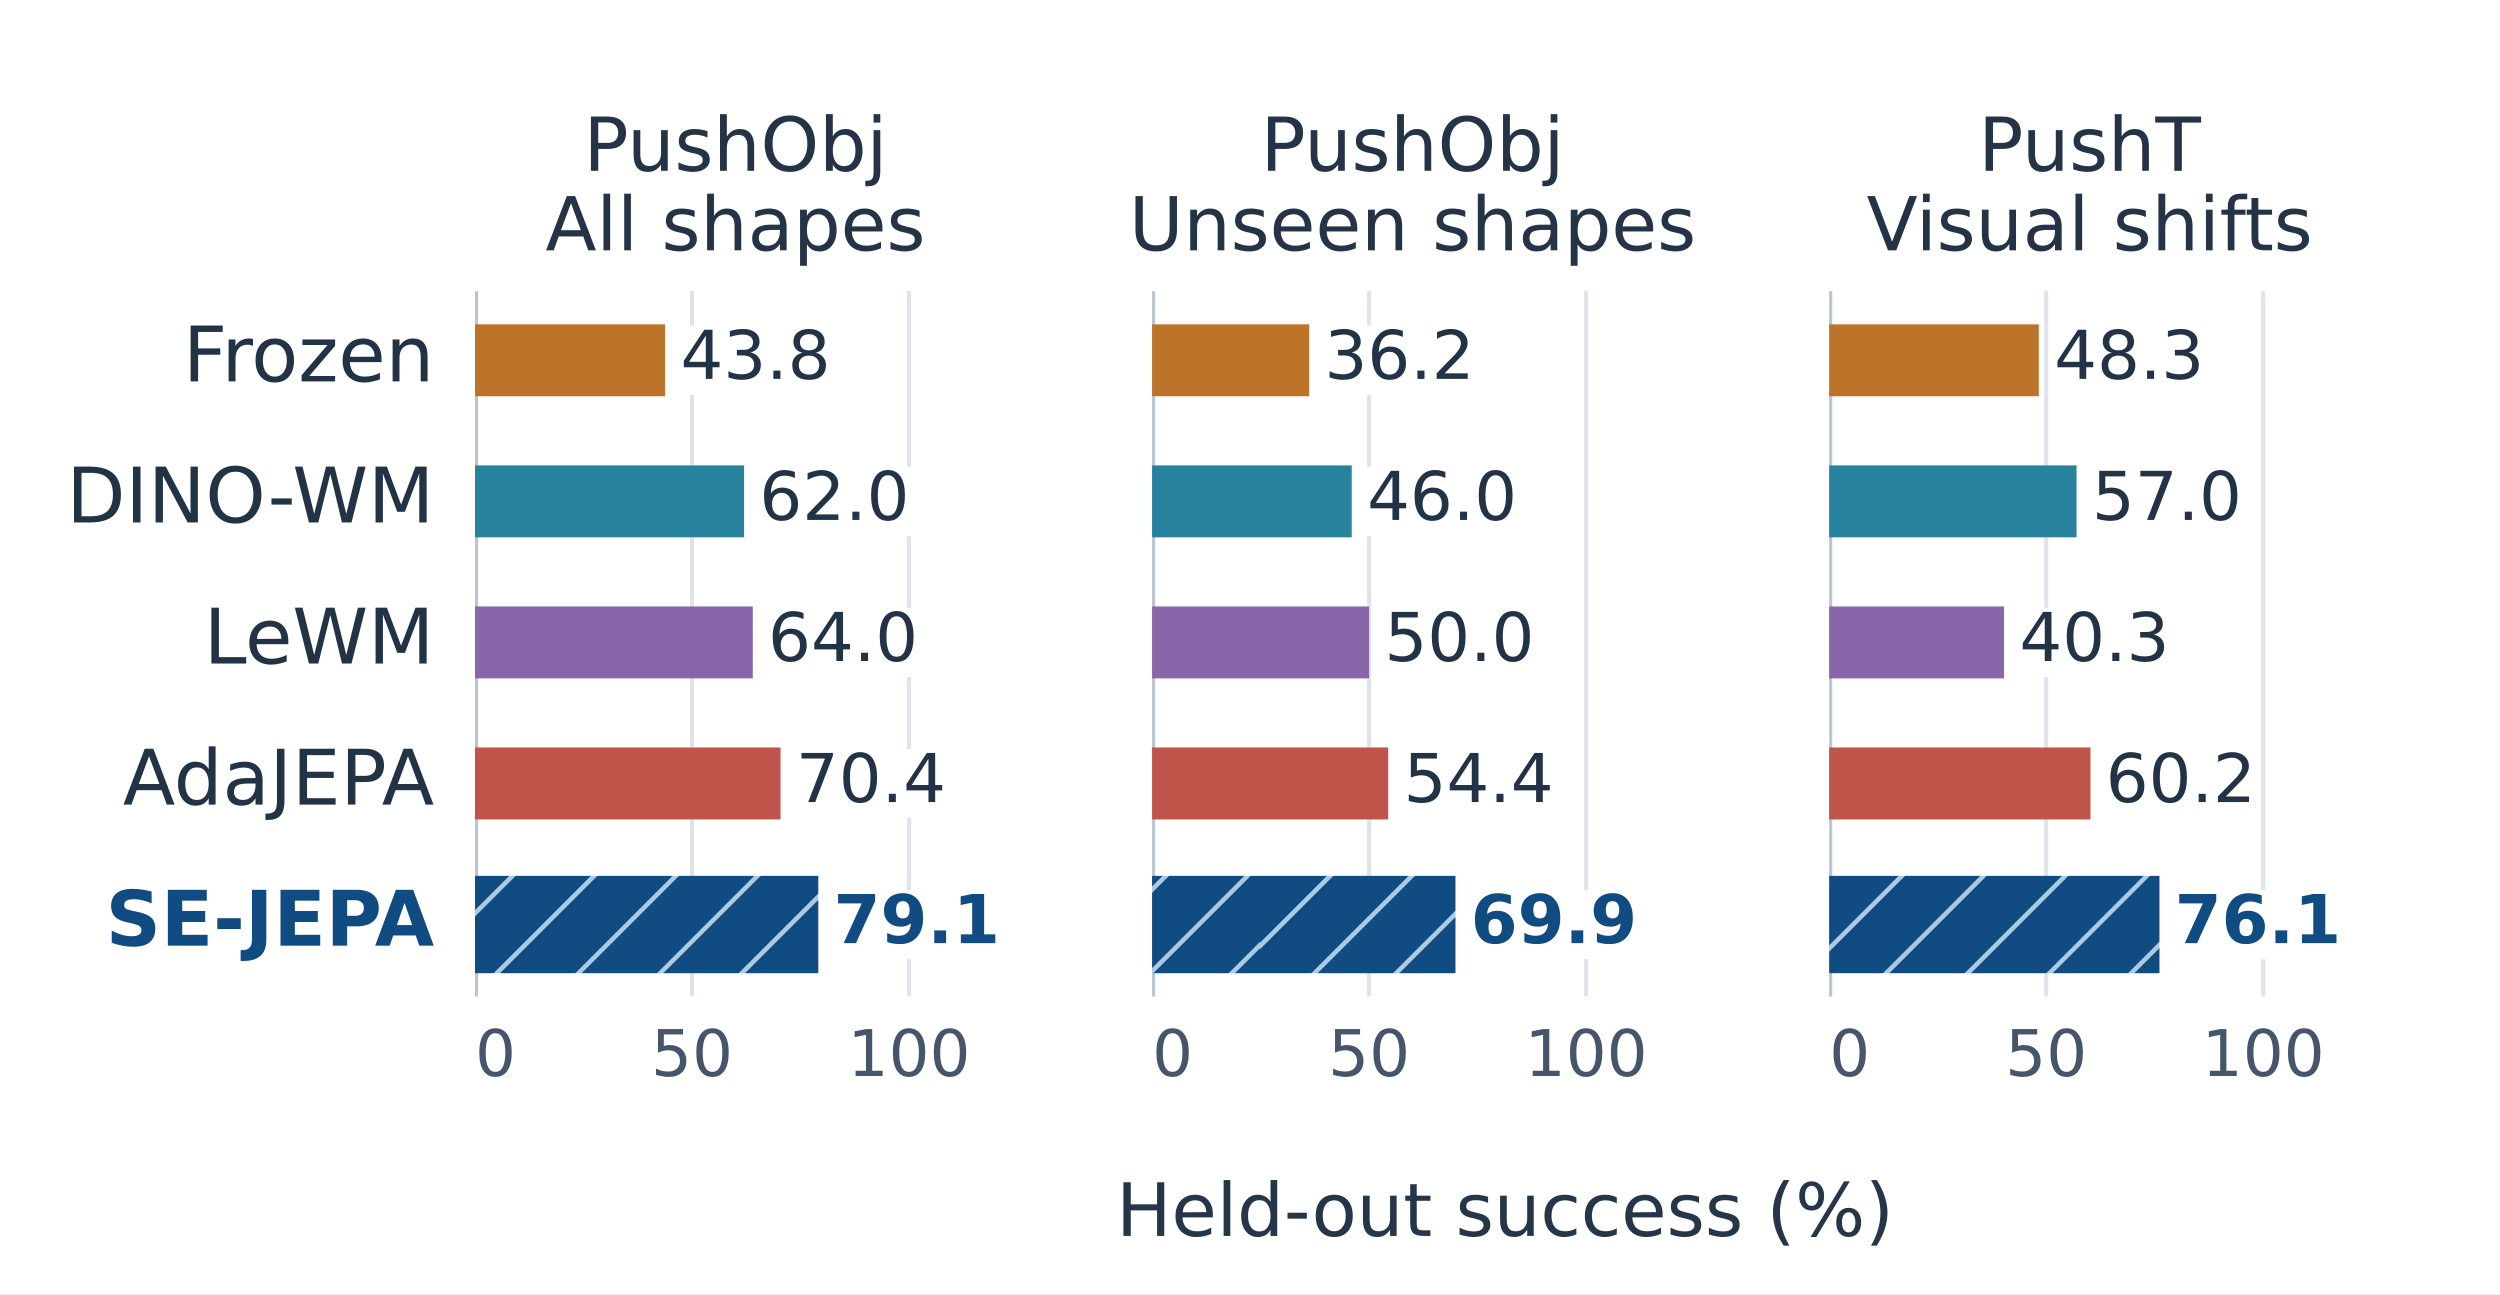
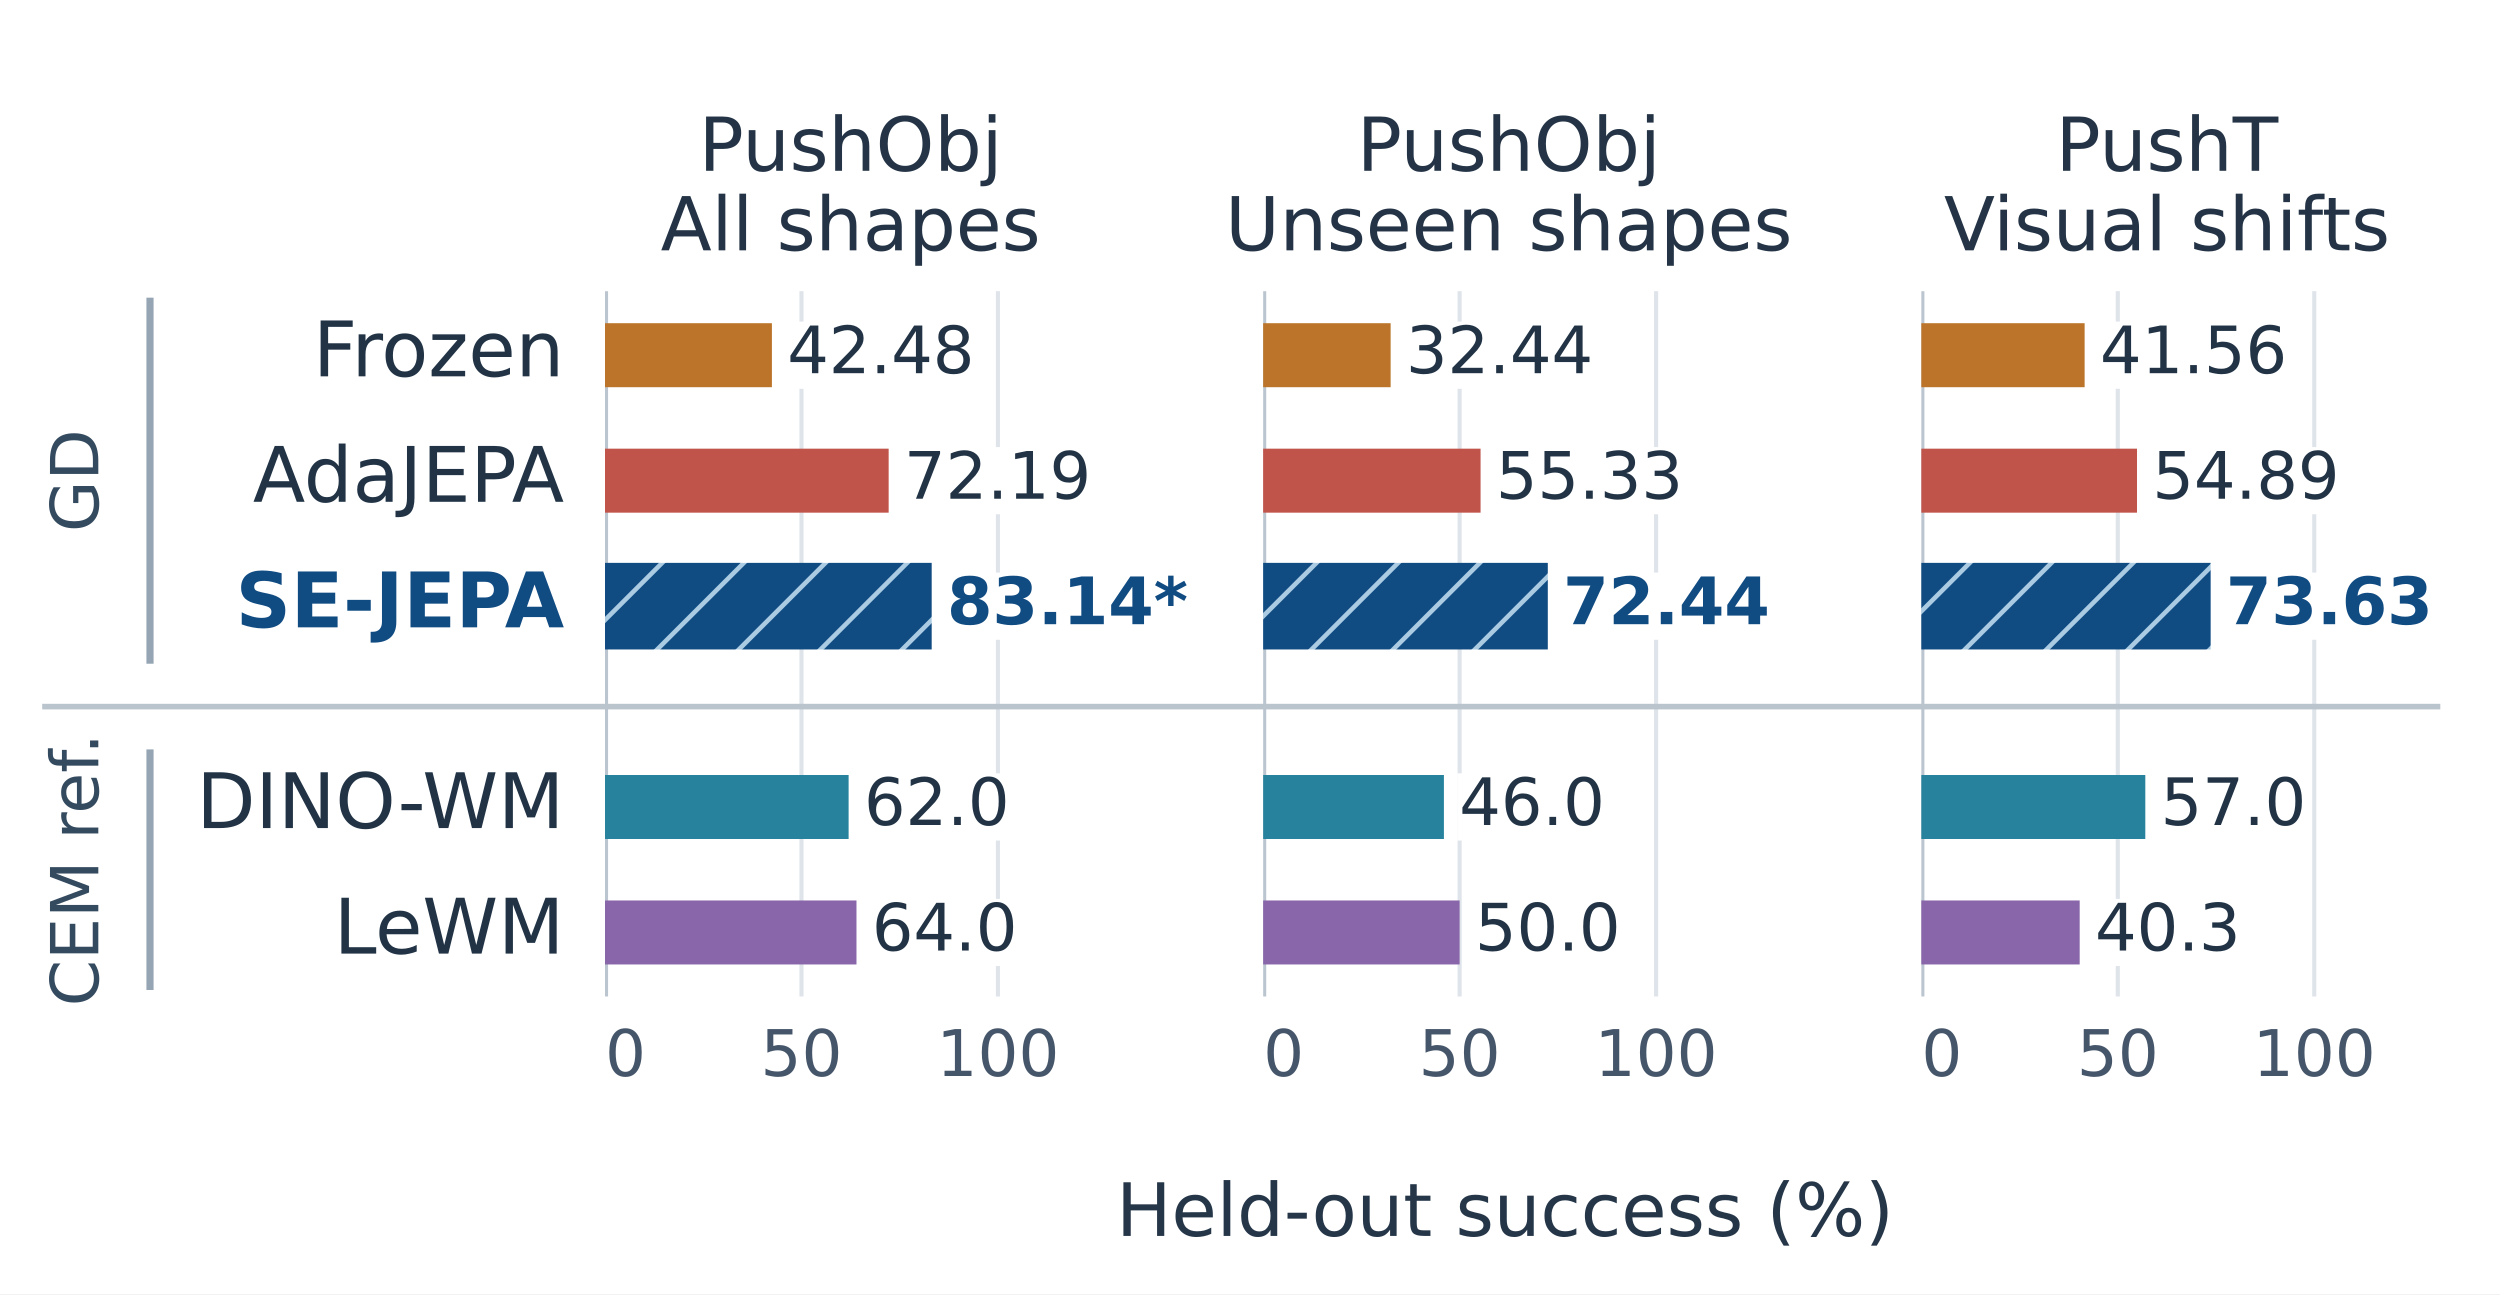
<svg xmlns="http://www.w3.org/2000/svg" width="244.8pt" height="126.72pt" viewBox="0 0 244.8 126.72" version="1.1">
  <defs>
    <style type="text/css">*{stroke-linejoin: round; stroke-linecap: butt}</style>
  </defs>
  <g id="figure_1">
    <g id="patch_1">
      <path d="M 0 126.72  L 244.8 126.72  L 244.8 0  L 0 0  z " style="fill: #ffffff" />
    </g>
    <g id="axes_1">
      <g id="patch_2">
-         <path d="M 46.512 97.574  L 97.512 97.574  L 97.512 28.512  L 46.512 28.512  z " style="fill: #ffffff" />
+         <path d="M 59.242 97.574  L 107.337 97.574  L 107.337 28.512  L 59.242 28.512  z " style="fill: #ffffff" />
      </g>
      <g id="line2d_1">
-         <path d="M 46.512 97.574  L 46.512 28.512  " clip-path="url(#p5eaede3cec)" style="fill: none; stroke: #bbc5cf; stroke-width: 0.6; stroke-linecap: square" />
+         <path d="M 59.242 97.574  L 59.242 28.512  " clip-path="url(#p2a23ee6b03)" style="fill: none; stroke: #bbc5cf; stroke-width: 0.6; stroke-linecap: square" />
      </g>
      <g id="line2d_2">
-         <path d="M 67.762 97.574  L 67.762 28.512  " clip-path="url(#p5eaede3cec)" style="fill: none; stroke: #dee4ea; stroke-width: 0.4; stroke-linecap: square" />
+         <path d="M 78.48 97.574  L 78.48 28.512  " clip-path="url(#p2a23ee6b03)" style="fill: none; stroke: #dee4ea; stroke-width: 0.4; stroke-linecap: square" />
      </g>
      <g id="line2d_3">
-         <path d="M 89.012 97.574  L 89.012 28.512  " clip-path="url(#p5eaede3cec)" style="fill: none; stroke: #dee4ea; stroke-width: 0.4; stroke-linecap: square" />
-       </g>
-       <g id="pushobj_all-Frozen">
-         <path d="M 46.512 31.758  L 65.127 31.758  L 65.127 38.802  L 46.512 38.802  z " clip-path="url(#p5eaede3cec)" style="fill: #bb7429" />
-       </g>
-       <g id="pushobj_all-DINO-WM">
-         <path d="M 46.512 45.57  L 72.862 45.57  L 72.862 52.615  L 46.512 52.615  z " clip-path="url(#p5eaede3cec)" style="fill: #27829e" />
-       </g>
-       <g id="pushobj_all-LeWM">
-         <path d="M 46.512 59.383  L 73.712 59.383  L 73.712 66.427  L 46.512 66.427  z " clip-path="url(#p5eaede3cec)" style="fill: #8866a9" />
-       </g>
-       <g id="pushobj_all-AdaJEPA">
-         <path d="M 46.512 73.195  L 76.432 73.195  L 76.432 80.24  L 46.512 80.24  z " clip-path="url(#p5eaede3cec)" style="fill: #c1544a" />
-       </g>
-       <g id="pushobj_all-SE-JEPA">
-         <path d="M 46.512 85.765  L 80.129 85.765  L 80.129 95.295  L 46.512 95.295  z " clip-path="url(#p5eaede3cec)" style="fill: url(#hebd4a4d19e)" />
+         <path d="M 97.718 97.574  L 97.718 28.512  " clip-path="url(#p2a23ee6b03)" style="fill: none; stroke: #dee4ea; stroke-width: 0.4; stroke-linecap: square" />
+       </g>
+       <g id="GD-pushobj_all-Frozen">
+         <path d="M 59.242 31.646  L 75.586 31.646  L 75.586 37.913  L 59.242 37.913  z " clip-path="url(#p2a23ee6b03)" style="fill: #bb7429" />
+       </g>
+       <g id="GD-pushobj_all-AdaJEPA">
+         <path d="M 59.242 43.934  L 87.018 43.934  L 87.018 50.202  L 59.242 50.202  z " clip-path="url(#p2a23ee6b03)" style="fill: #c1544a" />
+       </g>
+       <g id="GD-pushobj_all-SE-JEPA">
+         <path d="M 59.242 55.117  L 91.231 55.117  L 91.231 63.596  L 59.242 63.596  z " clip-path="url(#p2a23ee6b03)" style="fill: url(#hebd4a4d19e)" />
+       </g>
+       <g id="CEM-pushobj_all-DINO-WM">
+         <path d="M 59.242 75.885  L 83.097 75.885  L 83.097 82.152  L 59.242 82.152  z " clip-path="url(#p2a23ee6b03)" style="fill: #27829e" />
+       </g>
+       <g id="CEM-pushobj_all-LeWM">
+         <path d="M 59.242 88.174  L 83.866 88.174  L 83.866 94.441  L 59.242 94.441  z " clip-path="url(#p2a23ee6b03)" style="fill: #8866a9" />
      </g>
      <g id="matplotlib.axis_1">
        <g id="xtick_1">
          <g id="line2d_4" />
          <g id="text_1">
-             <text style="fill: #46566a; font: 6.3px 'DejaVu Sans'; text-anchor: start" x="46.512" y="105.361" transform="rotate(-0 46.512 105.3614)">0</text>
+             <text style="fill: #46566a; font: 6.3px 'DejaVu Sans'; text-anchor: start" x="59.242" y="105.361" transform="rotate(-0 59.2416 105.3614)">0</text>
          </g>
        </g>
        <g id="xtick_2">
          <g id="line2d_5" />
          <g id="text_2">
-             <text style="fill: #46566a; font: 6.3px 'DejaVu Sans'; text-anchor: middle" x="67.762" y="105.361" transform="rotate(-0 67.762 105.3614)">50</text>
+             <text style="fill: #46566a; font: 6.3px 'DejaVu Sans'; text-anchor: middle" x="78.48" y="105.361" transform="rotate(-0 78.47969 105.3614)">50</text>
          </g>
        </g>
        <g id="xtick_3">
          <g id="line2d_6" />
          <g id="text_3">
-             <text style="fill: #46566a; font: 6.3px 'DejaVu Sans'; text-anchor: middle" x="89.012" y="105.361" transform="rotate(-0 89.012 105.3614)">100</text>
+             <text style="fill: #46566a; font: 6.3px 'DejaVu Sans'; text-anchor: middle" x="97.718" y="105.361" transform="rotate(-0 97.71777 105.3614)">100</text>
          </g>
        </g>
      </g>
      <g id="matplotlib.axis_2" />
      <g id="text_4">
-         <text style="fill: #213345; font: 7.5px 'DejaVu Sans'; text-anchor: end" x="42.512" y="37.35" transform="rotate(-0 42.512 37.34965)">Frozen</text>
+         <text style="fill: #213345; font: 7.5px 'DejaVu Sans'; text-anchor: end" x="55.242" y="36.849" transform="rotate(-0 55.2416 36.84876)">Frozen</text>
      </g>
      <g id="text_5">
        <g id="patch_3">
-           <path d="M 66.429 38.672  L 81.52 38.672  L 81.52 31.888  L 66.429 31.888  z " style="fill: #ffffff" />
-         </g>
-         <text style="fill: #213345; font: 6.6px 'DejaVu Sans'; text-anchor: start" x="66.627" y="37.101" transform="rotate(-0 66.627 37.1013)">43.8</text>
+           <path d="M 76.894 38.068  L 95.6 38.068  L 95.6 31.49  L 76.894 31.49  z " style="fill: #ffffff" />
+         </g>
+         <text style="fill: #213345; font: 6.4px 'DejaVu Sans'; text-anchor: start" x="77.086" y="36.545" transform="rotate(-0 77.08628 36.54523)">42.48</text>
      </g>
      <g id="text_6">
-         <text style="fill: #213345; font: 7.5px 'DejaVu Sans'; text-anchor: end" x="42.512" y="51.162" transform="rotate(-0 42.512 51.16213)">DINO-WM</text>
+         <text style="fill: #213345; font: 7.5px 'DejaVu Sans'; text-anchor: end" x="55.242" y="49.137" transform="rotate(-0 55.2416 49.13744)">AdaJEPA</text>
      </g>
      <g id="text_7">
        <g id="patch_4">
-           <path d="M 74.164 52.484  L 89.255 52.484  L 89.255 45.701  L 74.164 45.701  z " style="fill: #ffffff" />
-         </g>
-         <text style="fill: #213345; font: 6.6px 'DejaVu Sans'; text-anchor: start" x="74.362" y="50.914" transform="rotate(-0 74.362 50.91378)">62.0</text>
+           <path d="M 88.326 50.357  L 107.032 50.357  L 107.032 43.779  L 88.326 43.779  z " style="fill: #ffffff" />
+         </g>
+         <text style="fill: #213345; font: 6.4px 'DejaVu Sans'; text-anchor: start" x="88.518" y="48.834" transform="rotate(-0 88.51755 48.83391)">72.19</text>
      </g>
      <g id="text_8">
-         <text style="fill: #213345; font: 7.5px 'DejaVu Sans'; text-anchor: end" x="42.512" y="64.975" transform="rotate(-0 42.512 64.97461)">LeWM</text>
+         <text style="fill: #104b82; font: 700 7.5px 'DejaVu Sans'; text-anchor: end" x="55.242" y="61.426" transform="rotate(-0 55.2416 61.42613)">SE-JEPA</text>
      </g>
      <g id="text_9">
        <g id="patch_5">
-           <path d="M 75.014 66.297  L 90.105 66.297  L 90.105 59.513  L 75.014 59.513  z " style="fill: #ffffff" />
-         </g>
-         <text style="fill: #213345; font: 6.6px 'DejaVu Sans'; text-anchor: start" x="75.212" y="64.726" transform="rotate(-0 75.212 64.72626)">64.0</text>
+           <path d="M 92.539 62.646  L 116.513 62.646  L 116.513 56.068  L 92.539 56.068  z " style="fill: #ffffff" />
+         </g>
+         <text style="fill: #104b82; font: 700 6.4px 'DejaVu Sans'; text-anchor: start" x="92.731" y="61.123" transform="rotate(-0 92.73069 61.12259)">83.14*</text>
      </g>
      <g id="text_10">
-         <text style="fill: #213345; font: 7.5px 'DejaVu Sans'; text-anchor: end" x="42.512" y="78.787" transform="rotate(-0 42.512 78.78709)">AdaJEPA</text>
+         <text style="fill: #213345; font: 7.5px 'DejaVu Sans'; text-anchor: end" x="55.242" y="81.088" transform="rotate(-0 55.2416 81.08802)">DINO-WM</text>
      </g>
      <g id="text_11">
        <g id="patch_6">
-           <path d="M 77.734 80.109  L 92.825 80.109  L 92.825 73.326  L 77.734 73.326  z " style="fill: #ffffff" />
-         </g>
-         <text style="fill: #213345; font: 6.6px 'DejaVu Sans'; text-anchor: start" x="77.932" y="78.539" transform="rotate(-0 77.932 78.53874)">70.4</text>
+           <path d="M 84.405 82.307  L 99.039 82.307  L 99.039 75.729  L 84.405 75.729  z " style="fill: #ffffff" />
+         </g>
+         <text style="fill: #213345; font: 6.4px 'DejaVu Sans'; text-anchor: start" x="84.597" y="80.784" transform="rotate(-0 84.59683 80.78449)">62.0</text>
      </g>
      <g id="text_12">
-         <text style="fill: #104b82; font: 700 7.5px 'DejaVu Sans'; text-anchor: end" x="42.512" y="92.6" transform="rotate(-0 42.512 92.59957)">SE-JEPA</text>
+         <text style="fill: #213345; font: 7.5px 'DejaVu Sans'; text-anchor: end" x="55.242" y="93.377" transform="rotate(-0 55.2416 93.3767)">LeWM</text>
      </g>
      <g id="text_13">
        <g id="patch_7">
-           <path d="M 81.431 93.922  L 98.111 93.922  L 98.111 87.138  L 81.431 87.138  z " style="fill: #ffffff" />
-         </g>
-         <text style="fill: #104b82; font: 700 6.6px 'DejaVu Sans'; text-anchor: start" x="81.629" y="92.351" transform="rotate(-0 81.6295 92.35122)">79.1</text>
+           <path d="M 85.174 94.596  L 99.808 94.596  L 99.808 88.018  L 85.174 88.018  z " style="fill: #ffffff" />
+         </g>
+         <text style="fill: #213345; font: 6.4px 'DejaVu Sans'; text-anchor: start" x="85.366" y="93.073" transform="rotate(-0 85.36635 93.07317)">64.0</text>
      </g>
      <g id="text_14">
-         <text style="fill: #243446; font: 7.3px 'DejaVu Sans'" transform="translate(57.14281 16.72588)">PushObj</text>
-         <text style="fill: #243446; font: 7.3px 'DejaVu Sans'" transform="translate(53.41126 24.512)">All shapes</text>
+         <text style="fill: #243446; font: 7.3px 'DejaVu Sans'" transform="translate(68.42002 16.72588)">PushObj</text>
+         <text style="fill: #243446; font: 7.3px 'DejaVu Sans'" transform="translate(64.68847 24.512)">All shapes</text>
      </g>
    </g>
    <g id="axes_2">
      <g id="patch_8">
-         <path d="M 112.812 97.574  L 163.812 97.574  L 163.812 28.512  L 112.812 28.512  z " style="fill: #ffffff" />
+         <path d="M 123.689 97.574  L 171.784 97.574  L 171.784 28.512  L 123.689 28.512  z " style="fill: #ffffff" />
      </g>
      <g id="line2d_7">
-         <path d="M 112.812 97.574  L 112.812 28.512  " clip-path="url(#p31280f95bd)" style="fill: none; stroke: #bbc5cf; stroke-width: 0.6; stroke-linecap: square" />
+         <path d="M 123.689 97.574  L 123.689 28.512  " clip-path="url(#p89690534de)" style="fill: none; stroke: #bbc5cf; stroke-width: 0.6; stroke-linecap: square" />
      </g>
      <g id="line2d_8">
-         <path d="M 134.062 97.574  L 134.062 28.512  " clip-path="url(#p31280f95bd)" style="fill: none; stroke: #dee4ea; stroke-width: 0.4; stroke-linecap: square" />
+         <path d="M 142.927 97.574  L 142.927 28.512  " clip-path="url(#p89690534de)" style="fill: none; stroke: #dee4ea; stroke-width: 0.4; stroke-linecap: square" />
      </g>
      <g id="line2d_9">
-         <path d="M 155.312 97.574  L 155.312 28.512  " clip-path="url(#p31280f95bd)" style="fill: none; stroke: #dee4ea; stroke-width: 0.4; stroke-linecap: square" />
-       </g>
-       <g id="pushobj_unseen-Frozen">
-         <path d="M 112.812 31.758  L 128.197 31.758  L 128.197 38.802  L 112.812 38.802  z " clip-path="url(#p31280f95bd)" style="fill: #bb7429" />
-       </g>
-       <g id="pushobj_unseen-DINO-WM">
-         <path d="M 112.812 45.57  L 132.362 45.57  L 132.362 52.615  L 112.812 52.615  z " clip-path="url(#p31280f95bd)" style="fill: #27829e" />
-       </g>
-       <g id="pushobj_unseen-LeWM">
-         <path d="M 112.812 59.383  L 134.062 59.383  L 134.062 66.427  L 112.812 66.427  z " clip-path="url(#p31280f95bd)" style="fill: #8866a9" />
-       </g>
-       <g id="pushobj_unseen-AdaJEPA">
-         <path d="M 112.812 73.195  L 135.932 73.195  L 135.932 80.24  L 112.812 80.24  z " clip-path="url(#p31280f95bd)" style="fill: #c1544a" />
-       </g>
-       <g id="pushobj_unseen-SE-JEPA">
-         <path d="M 112.812 85.765  L 142.519 85.765  L 142.519 95.295  L 112.812 95.295  z " clip-path="url(#p31280f95bd)" style="fill: url(#hebd4a4d19e)" />
+         <path d="M 162.165 97.574  L 162.165 28.512  " clip-path="url(#p89690534de)" style="fill: none; stroke: #dee4ea; stroke-width: 0.4; stroke-linecap: square" />
+       </g>
+       <g id="GD-pushobj_unseen-Frozen">
+         <path d="M 123.689 31.646  L 136.171 31.646  L 136.171 37.913  L 123.689 37.913  z " clip-path="url(#p89690534de)" style="fill: #bb7429" />
+       </g>
+       <g id="GD-pushobj_unseen-AdaJEPA">
+         <path d="M 123.689 43.934  L 144.978 43.934  L 144.978 50.202  L 123.689 50.202  z " clip-path="url(#p89690534de)" style="fill: #c1544a" />
+       </g>
+       <g id="GD-pushobj_unseen-SE-JEPA">
+         <path d="M 123.689 55.117  L 151.561 55.117  L 151.561 63.596  L 123.689 63.596  z " clip-path="url(#p89690534de)" style="fill: url(#hebd4a4d19e)" />
+       </g>
+       <g id="CEM-pushobj_unseen-DINO-WM">
+         <path d="M 123.689 75.885  L 141.388 75.885  L 141.388 82.152  L 123.689 82.152  z " clip-path="url(#p89690534de)" style="fill: #27829e" />
+       </g>
+       <g id="CEM-pushobj_unseen-LeWM">
+         <path d="M 123.689 88.174  L 142.927 88.174  L 142.927 94.441  L 123.689 94.441  z " clip-path="url(#p89690534de)" style="fill: #8866a9" />
      </g>
      <g id="matplotlib.axis_3">
        <g id="xtick_4">
          <g id="line2d_10" />
          <g id="text_15">
-             <text style="fill: #46566a; font: 6.3px 'DejaVu Sans'; text-anchor: start" x="112.812" y="105.361" transform="rotate(-0 112.812 105.3614)">0</text>
+             <text style="fill: #46566a; font: 6.3px 'DejaVu Sans'; text-anchor: start" x="123.689" y="105.361" transform="rotate(-0 123.6892 105.3614)">0</text>
          </g>
        </g>
        <g id="xtick_5">
          <g id="line2d_11" />
          <g id="text_16">
-             <text style="fill: #46566a; font: 6.3px 'DejaVu Sans'; text-anchor: middle" x="134.062" y="105.361" transform="rotate(-0 134.062 105.3614)">50</text>
+             <text style="fill: #46566a; font: 6.3px 'DejaVu Sans'; text-anchor: middle" x="142.927" y="105.361" transform="rotate(-0 142.9273 105.3614)">50</text>
          </g>
        </g>
        <g id="xtick_6">
          <g id="line2d_12" />
          <g id="text_17">
-             <text style="fill: #46566a; font: 6.3px 'DejaVu Sans'; text-anchor: middle" x="155.312" y="105.361" transform="rotate(-0 155.312 105.3614)">100</text>
+             <text style="fill: #46566a; font: 6.3px 'DejaVu Sans'; text-anchor: middle" x="162.165" y="105.361" transform="rotate(-0 162.1654 105.3614)">100</text>
          </g>
        </g>
      </g>
      <g id="matplotlib.axis_4" />
      <g id="text_18">
        <g id="patch_9">
-           <path d="M 129.499 38.672  L 144.59 38.672  L 144.59 31.888  L 129.499 31.888  z " style="fill: #ffffff" />
-         </g>
-         <text style="fill: #213345; font: 6.6px 'DejaVu Sans'; text-anchor: start" x="129.697" y="37.101" transform="rotate(-0 129.697 37.1013)">36.2</text>
+           <path d="M 137.479 38.068  L 156.185 38.068  L 156.185 31.49  L 137.479 31.49  z " style="fill: #ffffff" />
+         </g>
+         <text style="fill: #213345; font: 6.4px 'DejaVu Sans'; text-anchor: start" x="137.671" y="36.545" transform="rotate(-0 137.6709 36.54523)">32.44</text>
      </g>
      <g id="text_19">
        <g id="patch_10">
-           <path d="M 133.664 52.484  L 148.755 52.484  L 148.755 45.701  L 133.664 45.701  z " style="fill: #ffffff" />
-         </g>
-         <text style="fill: #213345; font: 6.6px 'DejaVu Sans'; text-anchor: start" x="133.862" y="50.914" transform="rotate(-0 133.862 50.91378)">46.0</text>
+           <path d="M 146.286 50.357  L 164.992 50.357  L 164.992 43.779  L 146.286 43.779  z " style="fill: #ffffff" />
+         </g>
+         <text style="fill: #213345; font: 6.4px 'DejaVu Sans'; text-anchor: start" x="146.478" y="48.834" transform="rotate(-0 146.4781 48.83391)">55.33</text>
      </g>
      <g id="text_20">
        <g id="patch_11">
-           <path d="M 135.364 66.297  L 150.455 66.297  L 150.455 59.513  L 135.364 59.513  z " style="fill: #ffffff" />
-         </g>
-         <text style="fill: #213345; font: 6.6px 'DejaVu Sans'; text-anchor: start" x="135.562" y="64.726" transform="rotate(-0 135.562 64.72626)">50.0</text>
+           <path d="M 152.869 62.646  L 173.496 62.646  L 173.496 56.068  L 152.869 56.068  z " style="fill: #ffffff" />
+         </g>
+         <text style="fill: #104b82; font: 700 6.4px 'DejaVu Sans'; text-anchor: start" x="153.061" y="61.123" transform="rotate(-0 153.0613 61.12259)">72.44</text>
      </g>
      <g id="text_21">
        <g id="patch_12">
-           <path d="M 137.234 80.109  L 152.325 80.109  L 152.325 73.326  L 137.234 73.326  z " style="fill: #ffffff" />
-         </g>
-         <text style="fill: #213345; font: 6.6px 'DejaVu Sans'; text-anchor: start" x="137.432" y="78.539" transform="rotate(-0 137.432 78.53874)">54.4</text>
+           <path d="M 142.696 82.307  L 157.33 82.307  L 157.33 75.729  L 142.696 75.729  z " style="fill: #ffffff" />
+         </g>
+         <text style="fill: #213345; font: 6.4px 'DejaVu Sans'; text-anchor: start" x="142.888" y="80.784" transform="rotate(-0 142.8882 80.78449)">46.0</text>
      </g>
      <g id="text_22">
        <g id="patch_13">
-           <path d="M 143.821 93.922  L 160.501 93.922  L 160.501 87.138  L 143.821 87.138  z " style="fill: #ffffff" />
-         </g>
-         <text style="fill: #104b82; font: 700 6.6px 'DejaVu Sans'; text-anchor: start" x="144.019" y="92.351" transform="rotate(-0 144.0195 92.35122)">69.9</text>
+           <path d="M 144.235 94.596  L 158.869 94.596  L 158.869 88.018  L 144.235 88.018  z " style="fill: #ffffff" />
+         </g>
+         <text style="fill: #213345; font: 6.4px 'DejaVu Sans'; text-anchor: start" x="144.427" y="93.073" transform="rotate(-0 144.4273 93.07317)">50.0</text>
      </g>
      <g id="text_23">
-         <text style="fill: #243446; font: 7.3px 'DejaVu Sans'" transform="translate(123.4428 16.72588)">PushObj</text>
-         <text style="fill: #243446; font: 7.3px 'DejaVu Sans'" transform="translate(110.5452 24.512)">Unseen shapes</text>
+         <text style="fill: #243446; font: 7.3px 'DejaVu Sans'" transform="translate(132.8676 16.72588)">PushObj</text>
+         <text style="fill: #243446; font: 7.3px 'DejaVu Sans'" transform="translate(119.97 24.512)">Unseen shapes</text>
      </g>
    </g>
    <g id="axes_3">
      <g id="patch_14">
-         <path d="M 179.112 97.574  L 230.112 97.574  L 230.112 28.512  L 179.112 28.512  z " style="fill: #ffffff" />
+         <path d="M 188.137 97.574  L 236.232 97.574  L 236.232 28.512  L 188.137 28.512  z " style="fill: #ffffff" />
      </g>
      <g id="line2d_13">
-         <path d="M 179.112 97.574  L 179.112 28.512  " clip-path="url(#p5a38810341)" style="fill: none; stroke: #bbc5cf; stroke-width: 0.6; stroke-linecap: square" />
+         <path d="M 188.137 97.574  L 188.137 28.512  " clip-path="url(#pc75a18f89f)" style="fill: none; stroke: #bbc5cf; stroke-width: 0.6; stroke-linecap: square" />
      </g>
      <g id="line2d_14">
-         <path d="M 200.362 97.574  L 200.362 28.512  " clip-path="url(#p5a38810341)" style="fill: none; stroke: #dee4ea; stroke-width: 0.4; stroke-linecap: square" />
+         <path d="M 207.375 97.574  L 207.375 28.512  " clip-path="url(#pc75a18f89f)" style="fill: none; stroke: #dee4ea; stroke-width: 0.4; stroke-linecap: square" />
      </g>
      <g id="line2d_15">
-         <path d="M 221.612 97.574  L 221.612 28.512  " clip-path="url(#p5a38810341)" style="fill: none; stroke: #dee4ea; stroke-width: 0.4; stroke-linecap: square" />
-       </g>
-       <g id="pusht_shift-Frozen">
-         <path d="M 179.112 31.758  L 199.639 31.758  L 199.639 38.802  L 179.112 38.802  z " clip-path="url(#p5a38810341)" style="fill: #bb7429" />
-       </g>
-       <g id="pusht_shift-DINO-WM">
-         <path d="M 179.112 45.57  L 203.337 45.57  L 203.337 52.615  L 179.112 52.615  z " clip-path="url(#p5a38810341)" style="fill: #27829e" />
-       </g>
-       <g id="pusht_shift-LeWM">
-         <path d="M 179.112 59.383  L 196.239 59.383  L 196.239 66.427  L 179.112 66.427  z " clip-path="url(#p5a38810341)" style="fill: #8866a9" />
-       </g>
-       <g id="pusht_shift-AdaJEPA">
-         <path d="M 179.112 73.195  L 204.697 73.195  L 204.697 80.24  L 179.112 80.24  z " clip-path="url(#p5a38810341)" style="fill: #c1544a" />
-       </g>
-       <g id="pusht_shift-SE-JEPA">
-         <path d="M 179.112 85.765  L 211.454 85.765  L 211.454 95.295  L 179.112 95.295  z " clip-path="url(#p5a38810341)" style="fill: url(#hebd4a4d19e)" />
+         <path d="M 226.613 97.574  L 226.613 28.512  " clip-path="url(#pc75a18f89f)" style="fill: none; stroke: #dee4ea; stroke-width: 0.4; stroke-linecap: square" />
+       </g>
+       <g id="GD-pusht_shift-Frozen">
+         <path d="M 188.137 31.646  L 204.127 31.646  L 204.127 37.913  L 188.137 37.913  z " clip-path="url(#pc75a18f89f)" style="fill: #bb7429" />
+       </g>
+       <g id="GD-pusht_shift-AdaJEPA">
+         <path d="M 188.137 43.934  L 209.256 43.934  L 209.256 50.202  L 188.137 50.202  z " clip-path="url(#pc75a18f89f)" style="fill: #c1544a" />
+       </g>
+       <g id="GD-pusht_shift-SE-JEPA">
+         <path d="M 188.137 55.117  L 216.467 55.117  L 216.467 63.596  L 188.137 63.596  z " clip-path="url(#pc75a18f89f)" style="fill: url(#hebd4a4d19e)" />
+       </g>
+       <g id="CEM-pusht_shift-DINO-WM">
+         <path d="M 188.137 75.885  L 210.068 75.885  L 210.068 82.152  L 188.137 82.152  z " clip-path="url(#pc75a18f89f)" style="fill: #27829e" />
+       </g>
+       <g id="CEM-pusht_shift-LeWM">
+         <path d="M 188.137 88.174  L 203.643 88.174  L 203.643 94.441  L 188.137 94.441  z " clip-path="url(#pc75a18f89f)" style="fill: #8866a9" />
      </g>
      <g id="matplotlib.axis_5">
        <g id="xtick_7">
          <g id="line2d_16" />
          <g id="text_24">
-             <text style="fill: #46566a; font: 6.3px 'DejaVu Sans'; text-anchor: start" x="179.112" y="105.361" transform="rotate(-0 179.112 105.3614)">0</text>
+             <text style="fill: #46566a; font: 6.3px 'DejaVu Sans'; text-anchor: start" x="188.137" y="105.361" transform="rotate(-0 188.1368 105.3614)">0</text>
          </g>
        </g>
        <g id="xtick_8">
          <g id="line2d_17" />
          <g id="text_25">
-             <text style="fill: #46566a; font: 6.3px 'DejaVu Sans'; text-anchor: middle" x="200.362" y="105.361" transform="rotate(-0 200.362 105.3614)">50</text>
+             <text style="fill: #46566a; font: 6.3px 'DejaVu Sans'; text-anchor: middle" x="207.375" y="105.361" transform="rotate(-0 207.3749 105.3614)">50</text>
          </g>
        </g>
        <g id="xtick_9">
          <g id="line2d_18" />
          <g id="text_26">
-             <text style="fill: #46566a; font: 6.3px 'DejaVu Sans'; text-anchor: middle" x="221.612" y="105.361" transform="rotate(-0 221.612 105.3614)">100</text>
+             <text style="fill: #46566a; font: 6.3px 'DejaVu Sans'; text-anchor: middle" x="226.613" y="105.361" transform="rotate(-0 226.613 105.3614)">100</text>
          </g>
        </g>
      </g>
      <g id="matplotlib.axis_6" />
      <g id="text_27">
        <g id="patch_15">
-           <path d="M 200.941 38.672  L 216.033 38.672  L 216.033 31.888  L 200.941 31.888  z " style="fill: #ffffff" />
-         </g>
-         <text style="fill: #213345; font: 6.6px 'DejaVu Sans'; text-anchor: start" x="201.139" y="37.101" transform="rotate(-0 201.1395 37.1013)">48.3</text>
+           <path d="M 205.435 38.068  L 224.141 38.068  L 224.141 31.49  L 205.435 31.49  z " style="fill: #ffffff" />
+         </g>
+         <text style="fill: #213345; font: 6.4px 'DejaVu Sans'; text-anchor: start" x="205.627" y="36.545" transform="rotate(-0 205.6275 36.54523)">41.56</text>
      </g>
      <g id="text_28">
        <g id="patch_16">
-           <path d="M 204.639 52.484  L 219.73 52.484  L 219.73 45.701  L 204.639 45.701  z " style="fill: #ffffff" />
-         </g>
-         <text style="fill: #213345; font: 6.6px 'DejaVu Sans'; text-anchor: start" x="204.837" y="50.914" transform="rotate(-0 204.837 50.91378)">57.0</text>
+           <path d="M 210.564 50.357  L 229.27 50.357  L 229.27 43.779  L 210.564 43.779  z " style="fill: #ffffff" />
+         </g>
+         <text style="fill: #213345; font: 6.4px 'DejaVu Sans'; text-anchor: start" x="210.756" y="48.834" transform="rotate(-0 210.7564 48.83391)">54.89</text>
      </g>
      <g id="text_29">
        <g id="patch_17">
-           <path d="M 197.542 66.297  L 212.633 66.297  L 212.633 59.513  L 197.542 59.513  z " style="fill: #ffffff" />
-         </g>
-         <text style="fill: #213345; font: 6.6px 'DejaVu Sans'; text-anchor: start" x="197.739" y="64.726" transform="rotate(-0 197.7395 64.72626)">40.3</text>
+           <path d="M 217.775 62.646  L 238.402 62.646  L 238.402 56.068  L 217.775 56.068  z " style="fill: #ffffff" />
+         </g>
+         <text style="fill: #104b82; font: 700 6.4px 'DejaVu Sans'; text-anchor: start" x="217.967" y="61.123" transform="rotate(-0 217.9668 61.12259)">73.63</text>
      </g>
      <g id="text_30">
        <g id="patch_18">
-           <path d="M 205.999 80.109  L 221.09 80.109  L 221.09 73.326  L 205.999 73.326  z " style="fill: #ffffff" />
-         </g>
-         <text style="fill: #213345; font: 6.6px 'DejaVu Sans'; text-anchor: start" x="206.197" y="78.539" transform="rotate(-0 206.197 78.53874)">60.2</text>
+           <path d="M 211.376 82.307  L 226.01 82.307  L 226.01 75.729  L 211.376 75.729  z " style="fill: #ffffff" />
+         </g>
+         <text style="fill: #213345; font: 6.4px 'DejaVu Sans'; text-anchor: start" x="211.568" y="80.784" transform="rotate(-0 211.5682 80.78449)">57.0</text>
      </g>
      <g id="text_31">
        <g id="patch_19">
-           <path d="M 212.756 93.922  L 229.436 93.922  L 229.436 87.138  L 212.756 87.138  z " style="fill: #ffffff" />
-         </g>
-         <text style="fill: #104b82; font: 700 6.6px 'DejaVu Sans'; text-anchor: start" x="212.954" y="92.351" transform="rotate(-0 212.9545 92.35122)">76.1</text>
+           <path d="M 204.951 94.596  L 219.585 94.596  L 219.585 88.018  L 204.951 88.018  z " style="fill: #ffffff" />
+         </g>
+         <text style="fill: #213345; font: 6.4px 'DejaVu Sans'; text-anchor: start" x="205.143" y="93.073" transform="rotate(-0 205.1427 93.07317)">40.3</text>
      </g>
      <g id="text_32">
-         <text style="fill: #243446; font: 7.3px 'DejaVu Sans'" transform="translate(193.7179 16.72588)">PushT</text>
-         <text style="fill: #243446; font: 7.3px 'DejaVu Sans'" transform="translate(182.7759 24.512)">Visual shifts</text>
-       </g>
+         <text style="fill: #243446; font: 7.3px 'DejaVu Sans'" transform="translate(201.2903 16.72588)">PushT</text>
+         <text style="fill: #243446; font: 7.3px 'DejaVu Sans'" transform="translate(190.3483 24.512)">Visual shifts</text>
+       </g>
+     </g>
+     <g id="line2d_19">
+       <path d="M 14.688 29.495  L 14.688 64.641  " style="fill: none; stroke: #95a5b3; stroke-width: 0.7; stroke-linecap: square" />
+     </g>
+     <g id="line2d_20">
+       <path d="M 14.688 73.734  L 14.688 96.591  " style="fill: none; stroke: #95a5b3; stroke-width: 0.7; stroke-linecap: square" />
+     </g>
+     <g id="line2d_21">
+       <path d="M 4.406 69.188  L 238.68 69.188  " style="fill: none; stroke: #bac4cd; stroke-width: 0.55; stroke-linecap: square" />
    </g>
    <g id="text_33">
+       <text style="fill: #344a5f; font: 6.5px 'DejaVu Sans'" transform="translate(9.627194 52.08865) rotate(-90)">GD</text>
+     </g>
+     <g id="text_34">
+       <text style="fill: #344a5f; font: 6.5px 'DejaVu Sans'" transform="translate(9.627194 98.52693) rotate(-90)">CEM ref.</text>
+     </g>
+     <g id="text_35">
      <text style="fill: #253648; font: 7.2px 'DejaVu Sans'; text-anchor: middle" x="147.37" y="121.018" transform="rotate(-0 147.3696 121.0176)">Held-out success (%)</text>
    </g>
  </g>
  <defs>
-     <clipPath id="p5eaede3cec">
-       <rect x="46.512" y="28.512" width="51" height="69.062" />
+     <clipPath id="p2a23ee6b03">
+       <rect x="59.242" y="28.512" width="48.095" height="69.062" />
    </clipPath>
-     <clipPath id="p31280f95bd">
-       <rect x="112.812" y="28.512" width="51" height="69.062" />
+     <clipPath id="p89690534de">
+       <rect x="123.689" y="28.512" width="48.095" height="69.062" />
    </clipPath>
-     <clipPath id="p5a38810341">
-       <rect x="179.112" y="28.512" width="51" height="69.062" />
+     <clipPath id="pc75a18f89f">
+       <rect x="188.137" y="28.512" width="48.095" height="69.062" />
    </clipPath>
  </defs>
  <defs>
    <pattern id="hebd4a4d19e" patternUnits="userSpaceOnUse" x="0" y="0" width="72" height="72">
      <rect x="0" y="0" width="73" height="73" fill="#104b82" />
      <path d="M -36 36  L 36 -36  M -32 40  L 40 -32  M -28 44  L 44 -28  M -24 48  L 48 -24  M -20 52  L 52 -20  M -16 56  L 56 -16  M -12 60  L 60 -12  M -8 64  L 64 -8  M -4 68  L 68 -4  M 0 72  L 72 0  M 4 76  L 76 4  M 8 80  L 80 8  M 12 84  L 84 12  M 16 88  L 88 16  M 20 92  L 92 20  M 24 96  L 96 24  M 28 100  L 100 28  M 32 104  L 104 32  M 36 108  L 108 36  " style="fill: #aacbe2; stroke: #aacbe2; stroke-width: 0.45; stroke-linecap: butt; stroke-linejoin: miter" />
    </pattern>
  </defs>
</svg>
